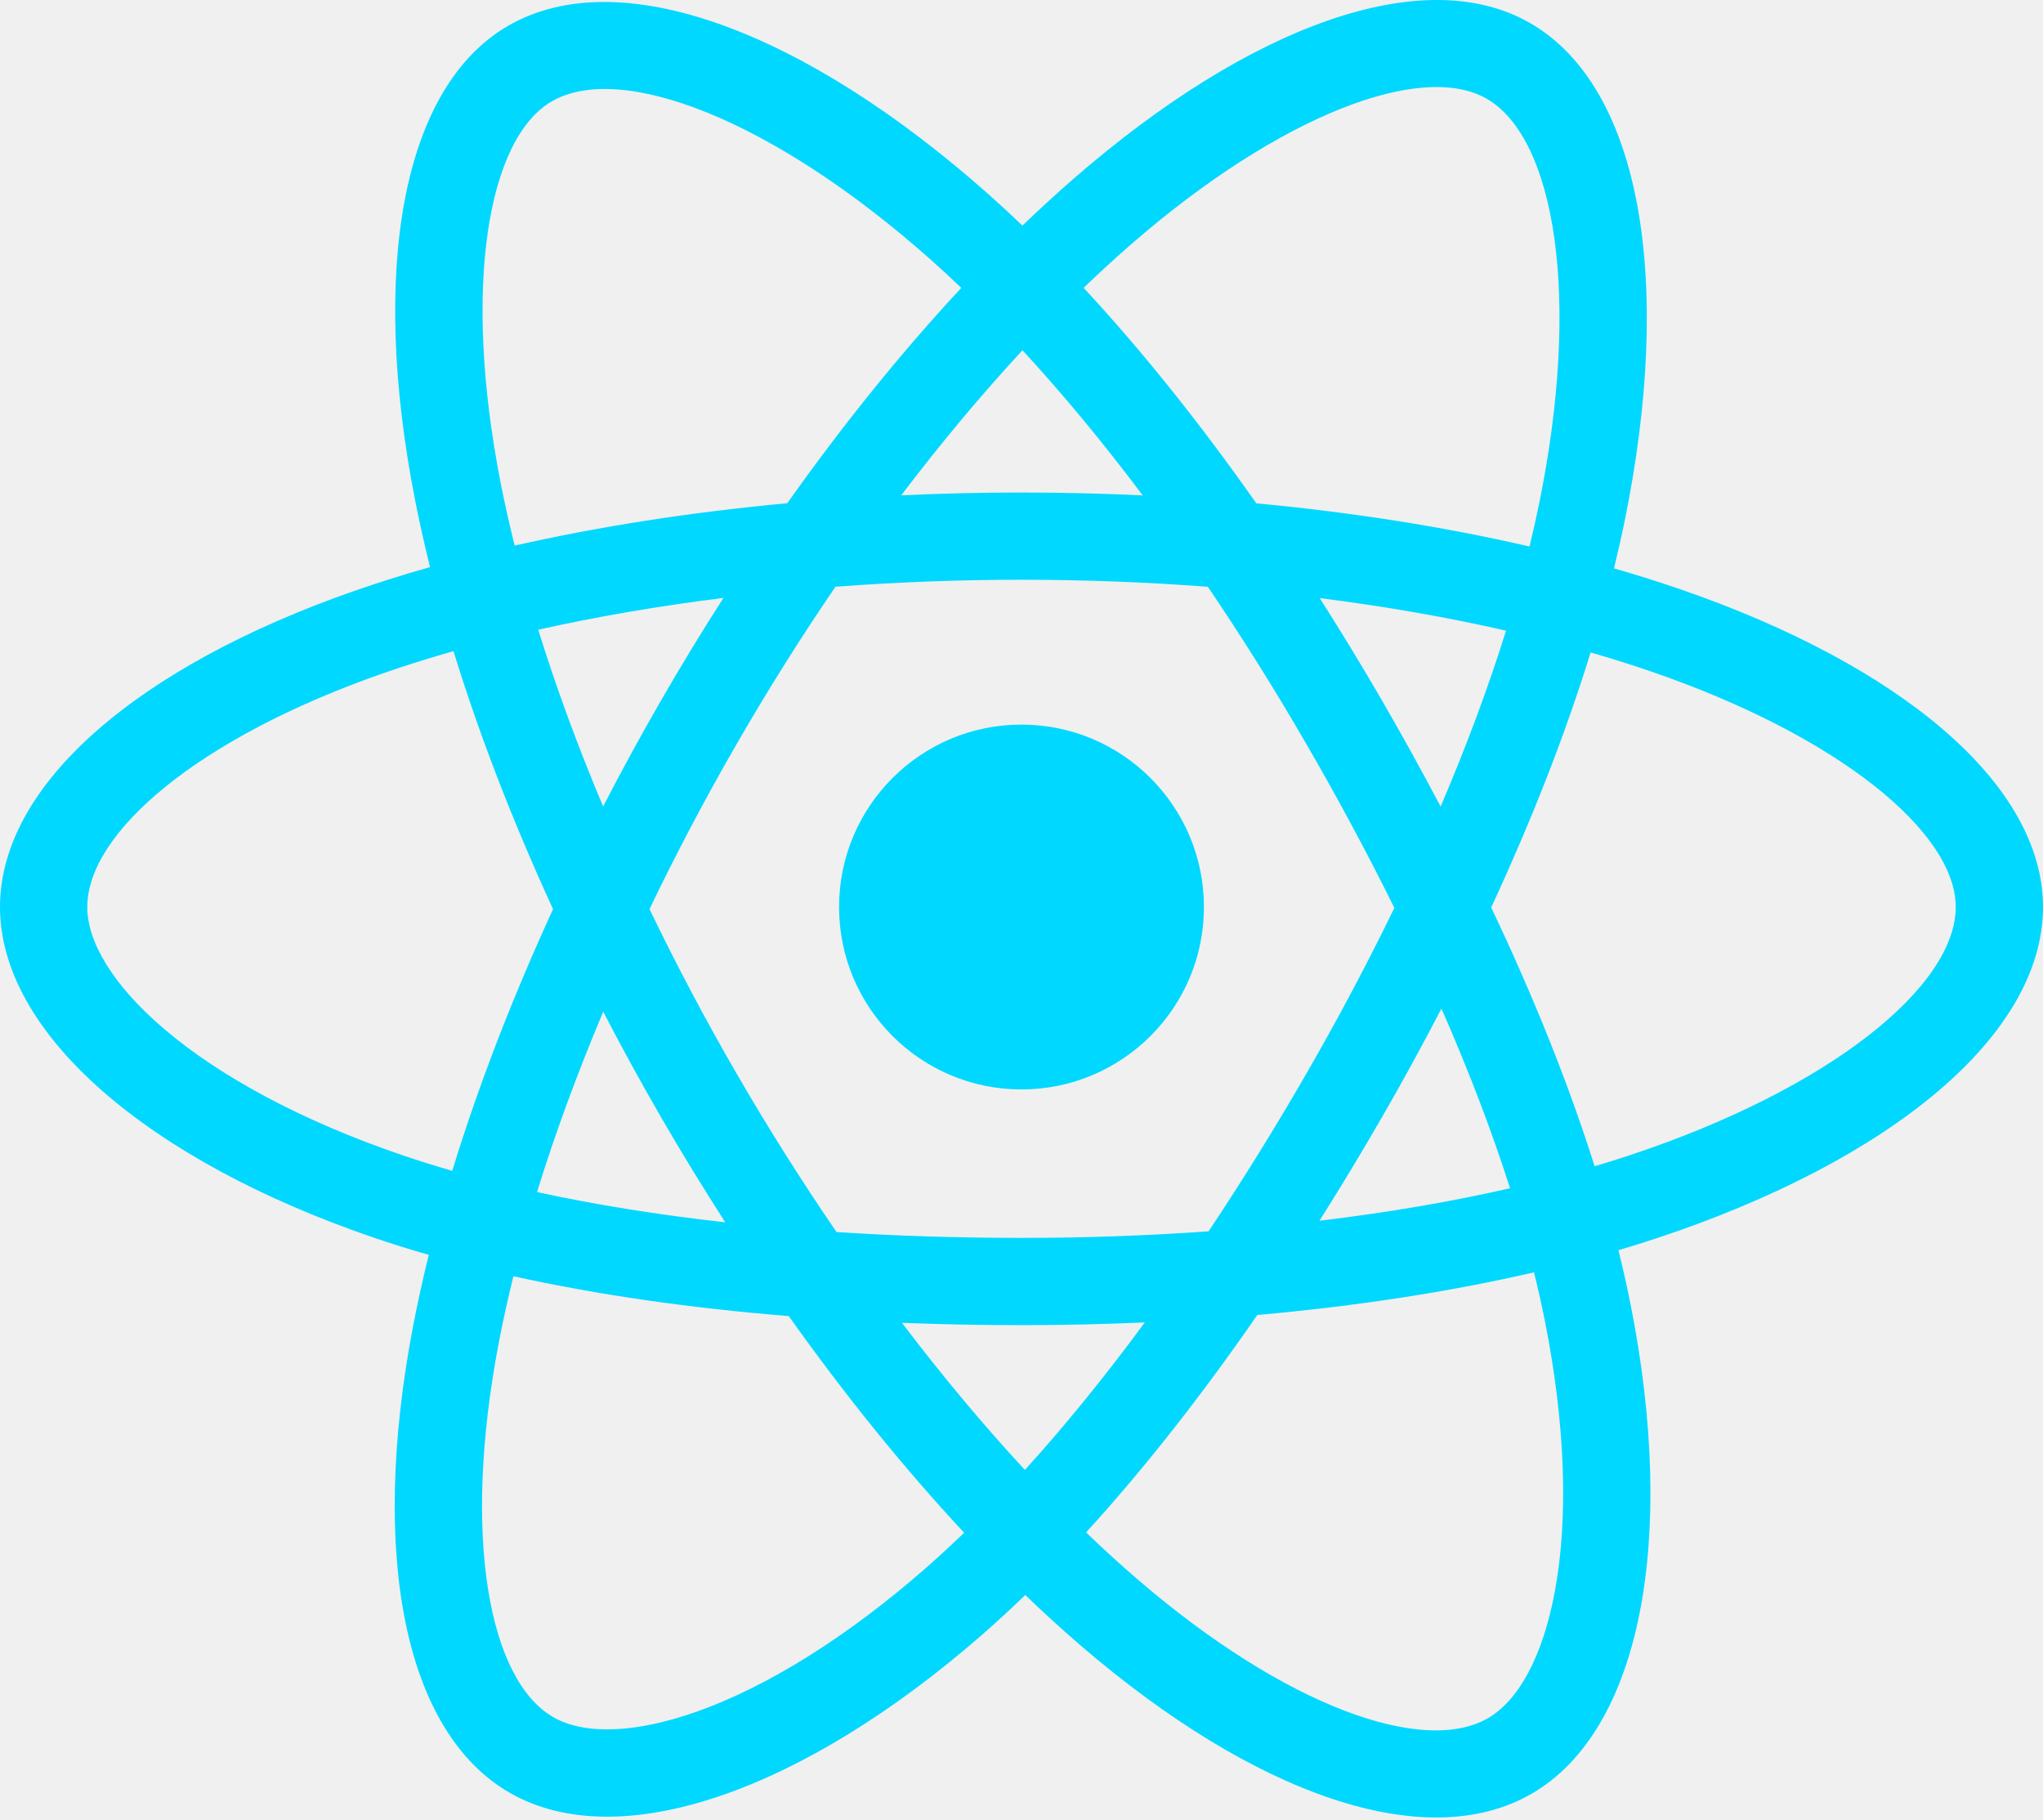
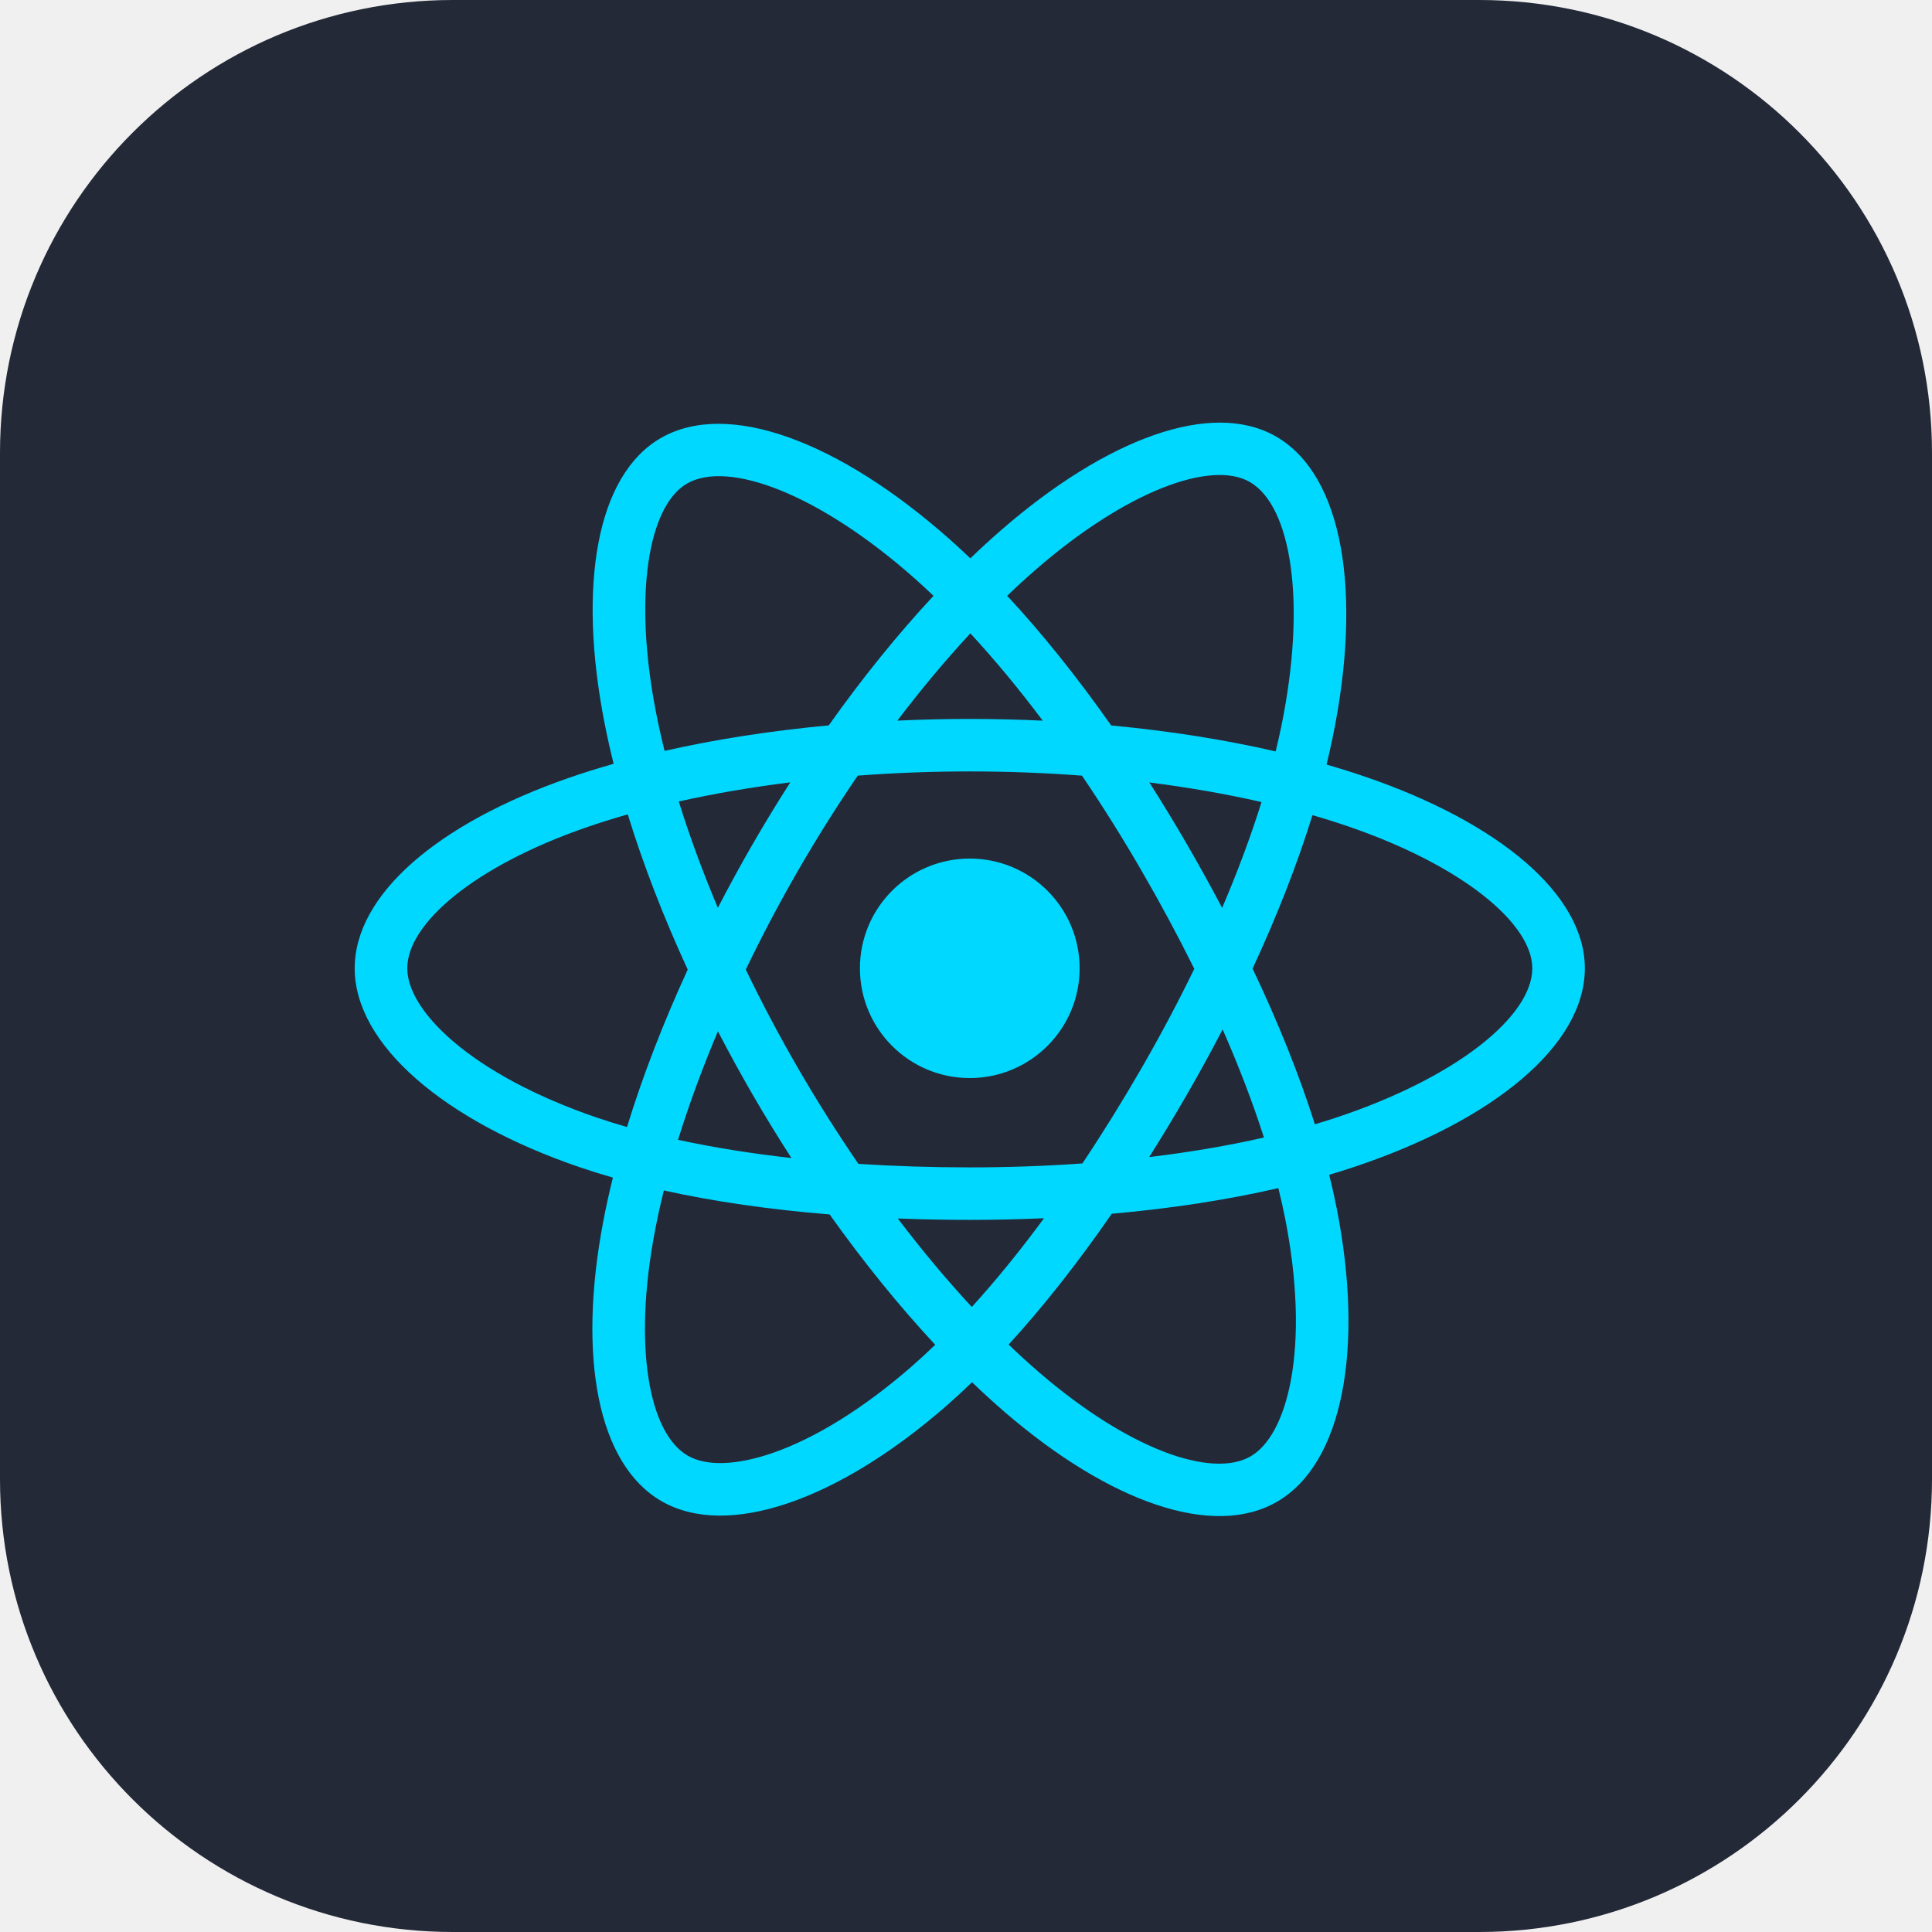
- <svg xmlns="http://www.w3.org/2000/svg" width="210" height="187" viewBox="0 0 210 187" fill="none">
-   <g clip-path="url(#clip0_1008_42)">
-     <path d="M172.662 60.548C170.427 59.782 168.173 59.072 165.902 58.419C166.284 56.86 166.635 55.321 166.947 53.808C172.064 28.973 168.719 8.964 157.292 2.377C146.337 -3.939 128.421 2.647 110.326 18.392C108.543 19.946 106.799 21.545 105.097 23.188C103.957 22.096 102.797 21.025 101.618 19.975C82.654 3.14 63.646 -3.955 52.232 2.651C41.286 8.987 38.045 27.796 42.652 51.333C43.111 53.664 43.628 55.983 44.204 58.288C41.514 59.053 38.917 59.866 36.432 60.732C14.199 68.483 0 80.629 0 93.228C0 106.24 15.243 119.291 38.401 127.205C40.278 127.844 42.171 128.436 44.078 128.981C43.459 131.463 42.909 133.962 42.429 136.475C38.037 159.604 41.467 177.969 52.383 184.264C63.657 190.764 82.58 184.083 101.005 167.979C102.499 166.67 103.96 165.323 105.387 163.941C107.231 165.72 109.124 167.447 111.064 169.12C128.912 184.475 146.539 190.676 157.444 184.364C168.708 177.844 172.369 158.116 167.616 134.113C167.242 132.233 166.822 130.362 166.357 128.502C167.686 128.108 168.99 127.703 170.262 127.281C194.336 119.307 210 106.414 210 93.228C210 80.583 195.343 68.355 172.662 60.548ZM167.441 118.768C166.291 119.147 165.115 119.515 163.913 119.871C161.255 111.458 157.669 102.514 153.279 93.271C157.468 84.249 160.917 75.418 163.5 67.061C165.648 67.682 167.733 68.338 169.742 69.029C189.176 75.719 201.029 85.607 201.029 93.228C201.029 101.344 188.227 111.881 167.441 118.768ZM158.816 135.855C160.917 146.468 161.217 156.064 159.825 163.567C158.575 170.308 156.06 174.801 152.949 176.602C146.331 180.432 132.179 175.453 116.915 162.321C115.111 160.765 113.35 159.16 111.635 157.506C117.552 151.036 123.466 143.514 129.238 135.16C139.39 134.259 148.981 132.786 157.679 130.776C158.108 132.505 158.487 134.198 158.816 135.855ZM71.594 175.94C65.128 178.222 59.978 178.288 56.865 176.493C50.241 172.674 47.487 157.928 51.243 138.149C51.69 135.811 52.201 133.487 52.776 131.178C61.378 133.081 70.9 134.449 81.076 135.274C86.887 143.449 92.971 150.962 99.103 157.542C97.8 158.802 96.466 160.031 95.102 161.226C86.954 168.347 78.789 173.399 71.594 175.94ZM41.303 118.718C31.063 115.218 22.606 110.67 16.81 105.707C11.601 101.248 8.972 96.82 8.972 93.228C8.972 85.582 20.372 75.83 39.386 69.202C41.693 68.398 44.108 67.64 46.614 66.928C49.242 75.474 52.69 84.41 56.849 93.446C52.635 102.615 49.139 111.694 46.486 120.341C44.745 119.842 43.017 119.301 41.303 118.718ZM51.457 49.61C47.51 29.444 50.131 14.232 56.727 10.414C63.752 6.348 79.287 12.146 95.662 26.683C96.729 27.633 97.78 28.602 98.812 29.59C92.711 36.141 86.682 43.599 80.923 51.725C71.046 52.64 61.592 54.11 52.9 56.079C52.365 53.936 51.883 51.778 51.457 49.61ZM142.041 71.975C139.988 68.43 137.859 64.928 135.655 61.474C142.355 62.322 148.775 63.446 154.804 64.821C152.994 70.621 150.738 76.685 148.083 82.902C146.142 79.22 144.128 75.577 142.041 71.975ZM105.101 36.002C109.239 40.484 113.383 45.488 117.459 50.917C109.19 50.527 100.908 50.525 92.639 50.912C96.719 45.533 100.898 40.535 105.101 36.002ZM67.924 72.036C65.863 75.608 63.886 79.228 61.995 82.893C59.383 76.699 57.148 70.607 55.323 64.725C61.314 63.385 67.704 62.289 74.361 61.457C72.133 64.932 69.987 68.46 67.924 72.036ZM74.552 125.635C67.674 124.867 61.189 123.828 55.199 122.524C57.053 116.537 59.337 110.316 62.006 103.988C63.905 107.656 65.889 111.278 67.959 114.852C70.087 118.527 72.29 122.126 74.552 125.635ZM105.349 151.085C101.096 146.499 96.855 141.424 92.713 135.967C96.734 136.124 100.834 136.205 105 136.205C109.28 136.205 113.512 136.109 117.676 135.923C113.587 141.479 109.458 146.561 105.349 151.085ZM148.167 103.665C150.974 110.062 153.34 116.251 155.219 122.135C149.13 123.525 142.556 124.644 135.63 125.474C137.849 121.956 139.999 118.394 142.076 114.791C144.189 111.128 146.22 107.418 148.167 103.665ZM134.306 110.309C131.124 115.834 127.765 121.254 124.231 126.561C117.831 127.015 111.416 127.24 105 127.236C98.465 127.236 92.108 127.033 85.987 126.636C82.361 121.341 78.937 115.912 75.722 110.359C72.522 104.835 69.534 99.192 66.763 93.441C69.527 87.689 72.507 82.043 75.696 76.515L75.695 76.516C78.883 70.986 82.279 65.58 85.878 60.308C92.123 59.836 98.527 59.59 104.999 59.59C111.501 59.59 117.914 59.838 124.158 60.314C127.72 65.578 131.095 70.965 134.276 76.467C137.475 81.983 140.495 87.602 143.329 93.314C140.524 99.084 137.514 104.753 134.306 110.309ZM152.812 10.146C159.844 14.201 162.579 30.553 158.16 51.996C157.877 53.366 157.563 54.757 157.217 56.171C148.504 54.16 139.043 52.665 129.138 51.736C123.368 43.52 117.388 36.051 111.386 29.584C112.959 28.068 114.57 26.592 116.216 25.155C131.72 11.666 146.21 6.34 152.812 10.146ZM105 74.478C115.356 74.478 123.752 82.873 123.752 93.228C123.752 103.582 115.356 111.977 105 111.977C94.644 111.977 86.248 103.582 86.248 93.228C86.248 82.873 94.644 74.478 105 74.478Z" fill="#00D8FF" />
+ <svg xmlns="http://www.w3.org/2000/svg" width="256" height="256" viewBox="0 0 256 256" fill="none">
+   <g clip-path="url(#clip0_1011_107)">
+     <path d="M196 0H60C26.863 0 0 26.863 0 60V196C0 229.137 26.863 256 60 256H196C229.137 256 256 229.137 256 196V60C256 26.863 229.137 0 196 0Z" fill="#242938" />
+     <path d="M181.018 102.961C179.284 102.367 177.534 101.816 175.772 101.309C176.068 100.101 176.341 98.907 176.582 97.734C180.554 78.471 177.958 62.953 169.089 57.843C160.586 52.945 146.679 58.053 132.634 70.264C131.25 71.47 129.897 72.71 128.575 73.984C127.69 73.137 126.79 72.307 125.875 71.493C111.155 58.436 96.401 52.932 87.542 58.056C79.046 62.97 76.53 77.558 80.106 95.814C80.462 97.622 80.864 99.421 81.311 101.208C79.222 101.801 77.207 102.432 75.279 103.104C58.021 109.115 47 118.536 47 128.307C47 138.399 58.831 148.522 76.806 154.66C78.263 155.156 79.733 155.615 81.213 156.037C80.732 157.963 80.305 159.901 79.933 161.85C76.524 179.789 79.186 194.033 87.659 198.915C96.41 203.957 111.098 198.775 125.399 186.285C126.559 185.269 127.693 184.225 128.801 183.153C130.232 184.532 131.701 185.872 133.207 187.17C147.06 199.079 160.742 203.888 169.207 198.993C177.949 193.936 180.791 178.635 177.102 160.018C176.811 158.56 176.486 157.109 176.125 155.666C177.156 155.361 178.169 155.046 179.155 154.719C197.842 148.534 210 138.534 210 128.307C210 118.5 198.623 109.016 181.018 102.961ZM176.966 148.116C176.074 148.411 175.161 148.696 174.228 148.972C172.165 142.447 169.381 135.51 165.974 128.341C169.225 121.344 171.902 114.494 173.907 108.012C175.575 108.494 177.192 109.003 178.752 109.539C193.836 114.727 203.037 122.397 203.037 128.307C203.037 134.602 193.1 142.775 176.966 148.116ZM170.271 161.369C171.903 169.601 172.135 177.044 171.054 182.862C170.084 188.091 168.132 191.576 165.717 192.972C160.581 195.943 149.596 192.082 137.748 181.896C136.348 180.689 134.981 179.444 133.65 178.162C138.243 173.144 142.833 167.31 147.313 160.83C155.193 160.132 162.638 158.989 169.389 157.43C169.722 158.771 170.016 160.084 170.271 161.369ZM102.57 192.459C97.552 194.229 93.554 194.28 91.138 192.888C85.996 189.926 83.859 178.489 86.775 163.148C87.121 161.335 87.518 159.532 87.965 157.742C94.641 159.217 102.032 160.278 109.93 160.918C114.441 167.259 119.163 173.086 123.923 178.189C122.911 179.167 121.876 180.12 120.817 181.047C114.493 186.57 108.156 190.488 102.57 192.459ZM79.059 148.078C71.111 145.363 64.547 141.836 60.048 137.987C56.005 134.528 53.964 131.094 53.964 128.307C53.964 122.377 62.812 114.814 77.571 109.673C79.362 109.05 81.236 108.461 83.181 107.909C85.222 114.538 87.897 121.468 91.126 128.477C87.855 135.588 85.141 142.63 83.082 149.336C81.731 148.95 80.389 148.53 79.059 148.078ZM86.94 94.477C83.877 78.837 85.911 67.039 91.031 64.077C96.484 60.923 108.542 65.42 121.252 76.695C122.08 77.432 122.896 78.184 123.697 78.95C118.961 84.031 114.282 89.815 109.812 96.118C102.146 96.828 94.807 97.968 88.061 99.495C87.645 97.832 87.271 96.159 86.94 94.477ZM157.251 111.824C155.657 109.074 154.005 106.359 152.294 103.68C157.495 104.337 162.478 105.209 167.157 106.275C165.753 110.774 164.002 115.477 161.94 120.298C160.434 117.443 158.871 114.617 157.251 111.824ZM128.578 83.923C131.79 87.399 135.007 91.28 138.17 95.491C131.752 95.189 125.324 95.187 118.905 95.487C122.072 91.315 125.316 87.439 128.578 83.923ZM99.722 111.871C98.122 114.642 96.588 117.45 95.12 120.292C93.093 115.487 91.358 110.763 89.941 106.201C94.591 105.161 99.551 104.311 104.719 103.666C102.989 106.362 101.323 109.098 99.722 111.871ZM104.867 153.443C99.528 152.847 94.494 152.041 89.845 151.03C91.284 146.386 93.057 141.561 95.128 136.653C96.602 139.498 98.143 142.307 99.749 145.079C101.401 147.929 103.111 150.721 104.867 153.443ZM128.771 173.182C125.47 169.624 122.178 165.689 118.963 161.456C122.084 161.578 125.266 161.64 128.5 161.64C131.822 161.64 135.107 161.566 138.339 161.422C135.165 165.731 131.961 169.673 128.771 173.182ZM162.006 136.403C164.185 141.364 166.021 146.164 167.479 150.728C162.754 151.806 157.651 152.674 152.274 153.318C153.997 150.589 155.666 147.827 157.278 145.032C158.918 142.191 160.495 139.314 162.006 136.403ZM151.247 141.556C148.778 145.841 146.17 150.045 143.427 154.161C138.459 154.513 133.48 154.687 128.5 154.684C123.427 154.684 118.493 154.527 113.742 154.219C110.928 150.112 108.27 145.901 105.775 141.594C103.291 137.31 100.972 132.933 98.821 128.473C100.966 124.011 103.279 119.632 105.754 115.345L105.754 115.346C108.228 111.057 110.864 106.864 113.657 102.775C118.505 102.409 123.476 102.218 128.499 102.218C133.546 102.218 138.524 102.411 143.37 102.779C146.135 106.862 148.754 111.041 151.224 115.308C153.707 119.586 156.051 123.944 158.251 128.374C156.073 132.85 153.737 137.246 151.247 141.556ZM165.611 63.869C171.069 67.014 173.192 79.697 169.763 96.329C169.543 97.39 169.299 98.47 169.03 99.566C162.267 98.007 154.924 96.847 147.235 96.126C142.757 89.754 138.116 83.961 133.457 78.946C134.678 77.77 135.928 76.624 137.206 75.511C149.24 65.048 160.487 60.917 165.611 63.869ZM128.5 113.765C136.539 113.765 143.055 120.276 143.055 128.307C143.055 136.338 136.539 142.849 128.5 142.849C120.461 142.849 113.945 136.338 113.945 128.307C113.945 120.276 120.461 113.765 128.5 113.765Z" fill="#00D8FF" />
  </g>
  <defs>
-     <clipPath id="clip0_1008_42">
-       <rect width="210" height="187" fill="white" />
+     <clipPath id="clip0_1011_107">
+       <rect width="256" height="256" fill="white" />
    </clipPath>
  </defs>
</svg>
